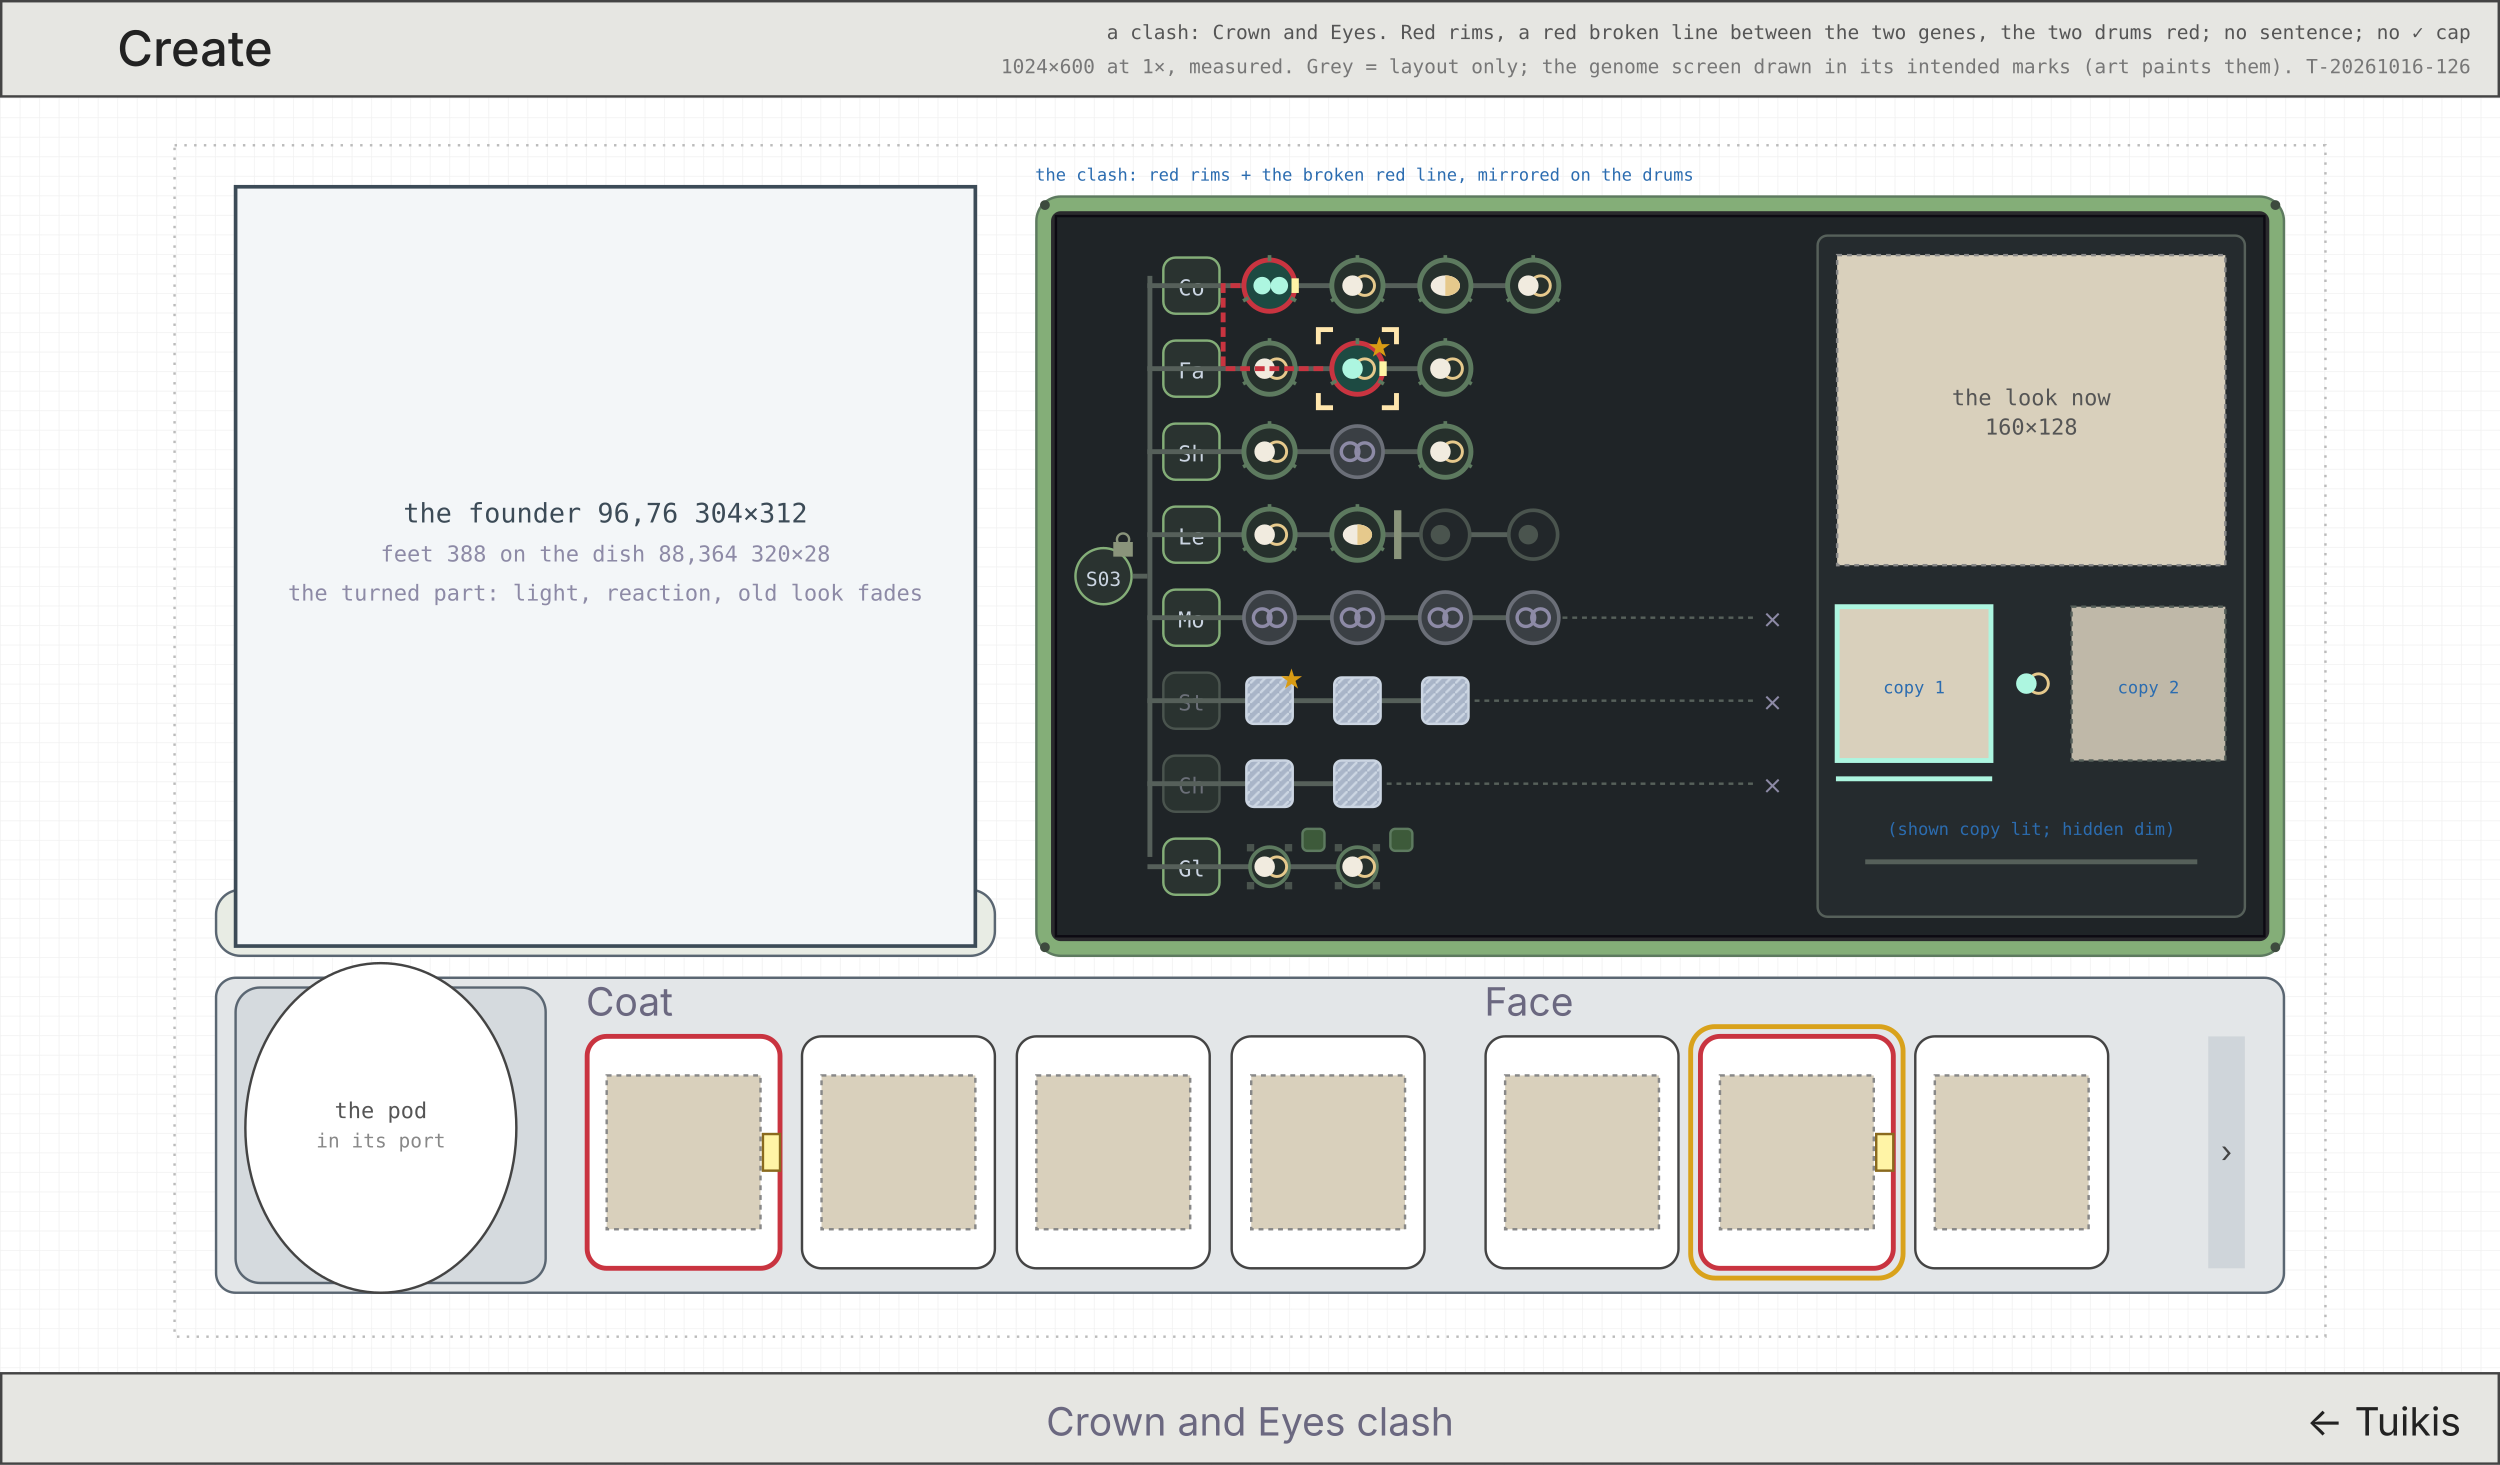
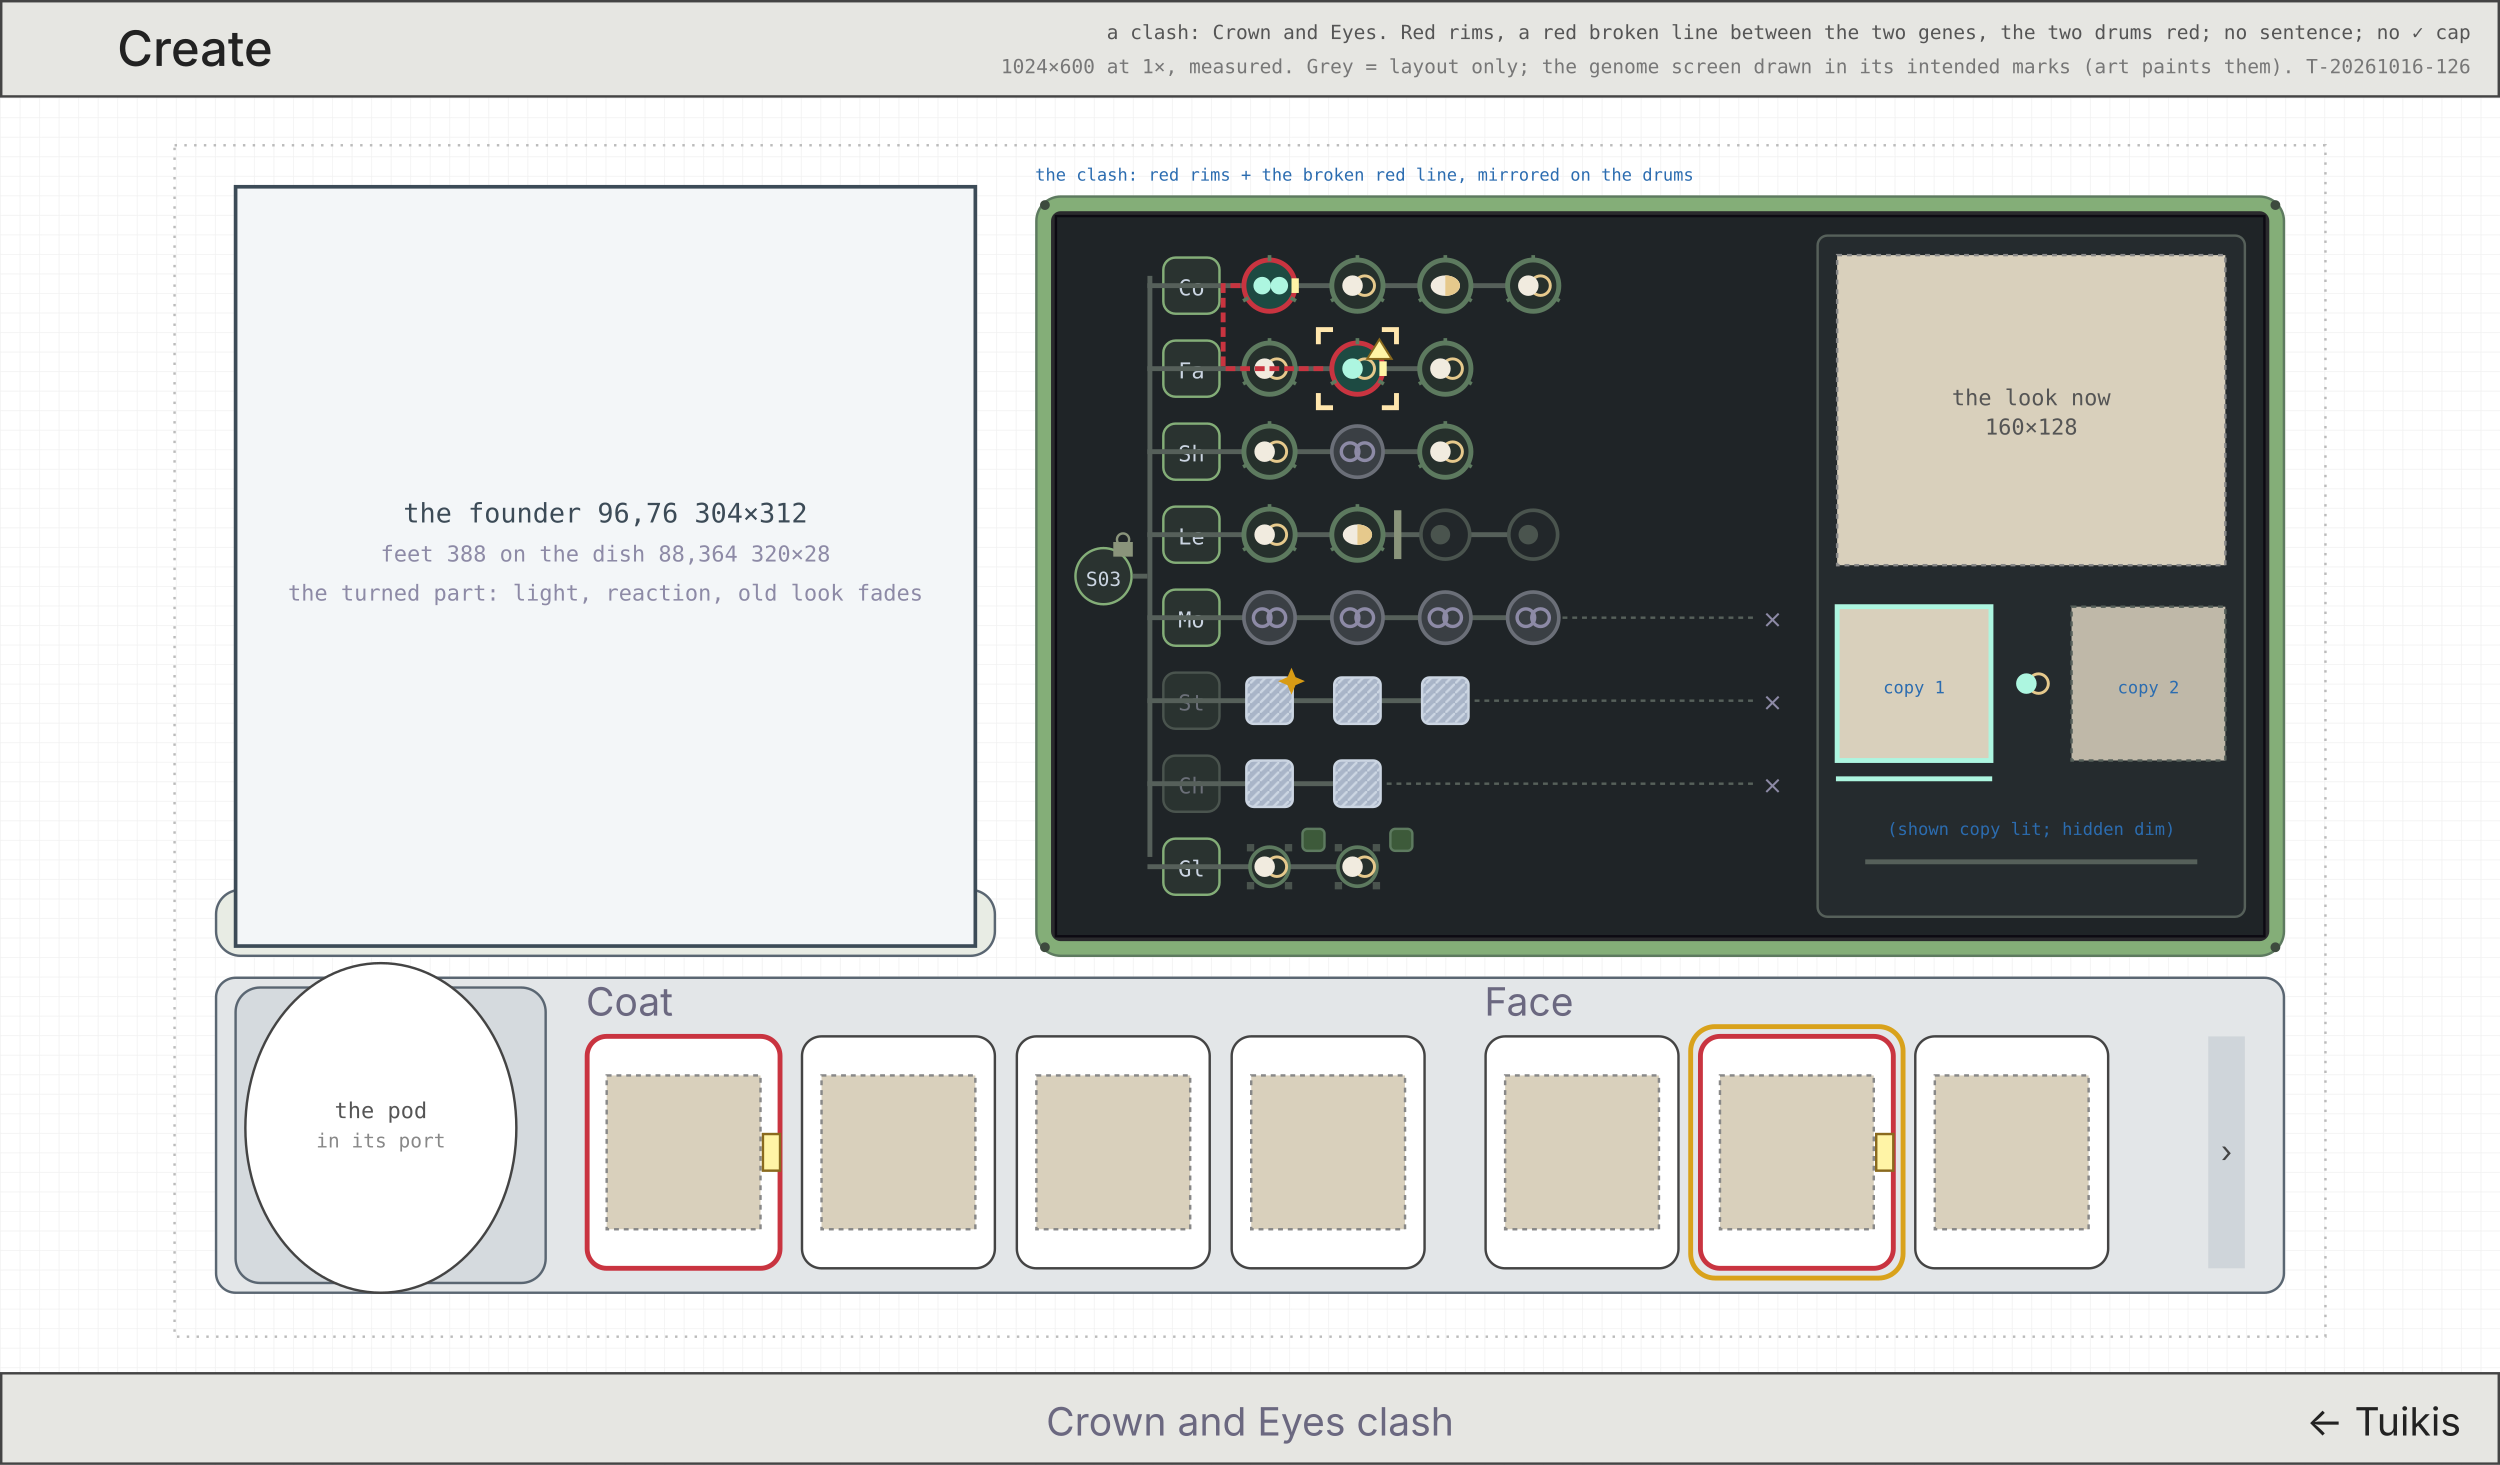
<svg xmlns="http://www.w3.org/2000/svg" viewBox="0 0 1024 600" width="1024" height="600" font-family="Inter, DejaVu Sans, sans-serif">
  <defs>
    <pattern id="g8" width="8" height="8" patternUnits="userSpaceOnUse">
      <path d="M8 0H0V8" fill="none" stroke="#efefef" stroke-width="0.5" />
    </pattern>
    <pattern id="fr" width="4" height="4" patternUnits="userSpaceOnUse">
      <rect width="4" height="4" fill="#a9b5c8" />
      <path d="M0 4L4 0" stroke="#cbd5e2" stroke-width="1" />
    </pattern>
  </defs>
  <rect width="1024" height="600" fill="#fff" />
  <rect width="1024" height="600" fill="url(#g8)" />
  <rect x="71.5" y="59.5" width="881" height="488" fill="none" stroke="#bbb" stroke-width="1" stroke-dasharray="1 3" />
  <rect x="0.5" y="0.5" width="1023" height="39" fill="#e6e6e2" stroke="#444" stroke-width="1" />
  <text x="48" y="27" font-size="20" fill="#222" text-anchor="start" font-weight="500">Create</text>
  <text x="1012" y="16" font-size="8" fill="#555" text-anchor="end" font-family="DejaVu Sans Mono, monospace">a clash: Crown and Eyes. Red rims, a red broken line between the two genes, the two drums red; no sentence; no ✓ cap</text>
  <text x="1012" y="30" font-size="8" fill="#777" text-anchor="end" font-family="DejaVu Sans Mono, monospace">1024×600 at 1×, measured. Grey = layout only; the genome screen drawn in its intended marks (art paints them). T-20261016-126</text>
  <rect x="88.5" y="364.5" width="319" height="27" fill="#e8ece4" stroke="#5a6672" stroke-width="1" rx="10" />
  <rect x="96.5" y="76.5" width="303" height="311" fill="#f3f6f8" stroke="#3c4b57" stroke-width="1.5" />
  <text x="248" y="214" font-size="11" fill="#3c4b57" text-anchor="middle" font-family="DejaVu Sans Mono, monospace">the founder 96,76 304×312</text>
  <text x="248" y="230" font-size="9" fill="#8d8aa6" text-anchor="middle" font-family="DejaVu Sans Mono, monospace">feet 388 on the dish 88,364 320×28</text>
  <text x="248" y="246" font-size="9" fill="#8d8aa6" text-anchor="middle" font-family="DejaVu Sans Mono, monospace">the turned part: light, reaction, old look fades</text>
  <rect x="88.5" y="400.5" width="847" height="129" fill="#e3e6e8" stroke="#5a6672" stroke-width="1" rx="8" />
  <rect x="96.5" y="404.5" width="127" height="121" fill="#d5dade" stroke="#5a6672" stroke-width="1" rx="10" />
  <ellipse cx="156" cy="462" rx="55.5" ry="67.5" fill="#fff" stroke="#444" />
  <text x="156" y="458" font-size="9" fill="#555" text-anchor="middle" font-family="DejaVu Sans Mono, monospace">the pod</text>
  <text x="156" y="470" font-size="8" fill="#888" text-anchor="middle" font-family="DejaVu Sans Mono, monospace">in its port</text>
  <text x="240" y="416" font-size="16" fill="#6b6880" text-anchor="start">Coat</text>
  <rect x="240.5" y="424.5" width="79" height="95" fill="#fff" stroke="#c93440" stroke-width="2" rx="8" />
  <rect x="248.5" y="440.5" width="63" height="63" fill="#d9d0bc" stroke="#888" stroke-width="1" stroke-dasharray="2 2" />
  <rect x="312.5" y="464.5" width="7" height="15" fill="#fff4a6" stroke="#8a6a1e" stroke-width="1" />
  <rect x="328.5" y="424.5" width="79" height="95" fill="#fff" stroke="#444" stroke-width="1" rx="8" />
  <rect x="336.5" y="440.5" width="63" height="63" fill="#d9d0bc" stroke="#888" stroke-width="1" stroke-dasharray="2 2" />
  <rect x="416.5" y="424.5" width="79" height="95" fill="#fff" stroke="#444" stroke-width="1" rx="8" />
  <rect x="424.5" y="440.5" width="63" height="63" fill="#d9d0bc" stroke="#888" stroke-width="1" stroke-dasharray="2 2" />
  <rect x="504.5" y="424.5" width="79" height="95" fill="#fff" stroke="#444" stroke-width="1" rx="8" />
  <rect x="512.5" y="440.5" width="63" height="63" fill="#d9d0bc" stroke="#888" stroke-width="1" stroke-dasharray="2 2" />
  <text x="608" y="416" font-size="16" fill="#6b6880" text-anchor="start">Face</text>
  <rect x="608.5" y="424.5" width="79" height="95" fill="#fff" stroke="#444" stroke-width="1" rx="8" />
  <rect x="616.5" y="440.5" width="63" height="63" fill="#d9d0bc" stroke="#888" stroke-width="1" stroke-dasharray="2 2" />
  <rect x="696.5" y="424.5" width="79" height="95" fill="#fff" stroke="#c93440" stroke-width="2" rx="8" />
  <rect x="704.5" y="440.5" width="63" height="63" fill="#d9d0bc" stroke="#888" stroke-width="1" stroke-dasharray="2 2" />
  <rect x="768.5" y="464.5" width="7" height="15" fill="#fff4a6" stroke="#8a6a1e" stroke-width="1" />
  <rect x="692.5" y="420.5" width="87" height="103" fill="none" stroke="#d9a21b" stroke-width="2" rx="10" />
  <rect x="784.5" y="424.5" width="79" height="95" fill="#fff" stroke="#444" stroke-width="1" rx="8" />
  <rect x="792.5" y="440.5" width="63" height="63" fill="#d9d0bc" stroke="#888" stroke-width="1" stroke-dasharray="2 2" />
  <rect x="904.5" y="424.5" width="15" height="95" fill="#cfd5da" stroke="none" stroke-width="1" />
  <text x="912" y="476" font-size="12" fill="#444" text-anchor="middle">›</text>
  <rect x="424.5" y="80.5" width="511" height="311" fill="#84ae78" stroke="#5d7a5f" stroke-width="1" rx="10" />
  <rect x="430.5" y="86.5" width="499" height="299" fill="#2a2a2d" stroke="none" stroke-width="1" rx="4" />
  <rect x="432.5" y="88.5" width="495" height="295" fill="#1f2427" stroke="#0c0a12" stroke-width="1" />
  <circle cx="428" cy="84" r="2" fill="#3d4a3e" stroke="none" stroke-width="1" />
  <circle cx="932" cy="84" r="2" fill="#3d4a3e" stroke="none" stroke-width="1" />
  <circle cx="428" cy="388" r="2" fill="#3d4a3e" stroke="none" stroke-width="1" />
  <circle cx="932" cy="388" r="2" fill="#3d4a3e" stroke="none" stroke-width="1" />
  <rect x="470" y="113" width="2" height="238" fill="#56605a" />
  <rect x="440.5" y="224.5" width="23" height="23" fill="#2a3330" stroke="#84ae78" stroke-width="1" rx="12" />
  <text x="452" y="240" font-size="8" fill="#cbd5e2" text-anchor="middle" font-family="DejaVu Sans Mono, monospace">S03</text>
  <rect x="464" y="235" width="6" height="2" fill="#56605a" />
  <rect x="456" y="222" width="8" height="6" fill="#8a947b" />
  <rect x="457.5" y="218.5" width="5" height="5" fill="none" stroke="#8a947b" stroke-width="1" rx="3" />
  <rect x="476.5" y="105.5" width="23" height="23" fill="#2a3330" stroke="#84ae78" stroke-width="1" rx="5" />
  <text x="488" y="121" font-size="9" fill="#cbd5e2" text-anchor="middle" font-family="DejaVu Sans Mono, monospace">Co</text>
  <rect x="470" y="116" width="158" height="2" fill="#56605a" />
  <circle cx="520" cy="117" r="10.5" fill="#1d4a42" stroke="#c93440" stroke-width="2" />
  <line x1="520.0" y1="107.0" x2="520.0" y2="104.5" stroke="#5d7a5f" stroke-width="1.5" />
  <line x1="528.66" y1="122.0" x2="530.825" y2="123.25" stroke="#5d7a5f" stroke-width="1.5" />
  <line x1="511.34" y1="122.0" x2="509.175" y2="123.25" stroke="#5d7a5f" stroke-width="1.5" />
  <circle cx="517" cy="117" r="3.6" fill="#adf6e0" stroke="none" stroke-width="1" />
  <circle cx="524" cy="117" r="3.6" fill="#adf6e0" stroke="none" stroke-width="1" />
  <rect x="529" y="114" width="3" height="6" fill="#fff4a6" />
  <circle cx="556" cy="117" r="10.5" fill="#26302c" stroke="#5d7a5f" stroke-width="2" />
  <line x1="556.0" y1="107.0" x2="556.0" y2="104.5" stroke="#5d7a5f" stroke-width="1.5" />
  <line x1="564.66" y1="122.0" x2="566.825" y2="123.25" stroke="#5d7a5f" stroke-width="1.5" />
  <line x1="547.34" y1="122.0" x2="545.175" y2="123.25" stroke="#5d7a5f" stroke-width="1.5" />
  <circle cx="559" cy="117" r="4" fill="none" stroke="#e6c98c" stroke-width="1.2" />
  <circle cx="554" cy="117" r="4.2" fill="#f1ebdf" stroke="none" stroke-width="1" />
  <circle cx="592" cy="117" r="10.5" fill="#26302c" stroke="#5d7a5f" stroke-width="2" />
  <line x1="592.0" y1="107.0" x2="592.0" y2="104.5" stroke="#5d7a5f" stroke-width="1.5" />
  <line x1="600.66" y1="122.0" x2="602.825" y2="123.25" stroke="#5d7a5f" stroke-width="1.5" />
  <line x1="583.34" y1="122.0" x2="581.175" y2="123.25" stroke="#5d7a5f" stroke-width="1.5" />
  <ellipse cx="592" cy="117" rx="6" ry="4.2" fill="#f1ebdf" />
  <path d="M592 112.8A6 4.2 0 0 1 592 121.2Z" fill="#e6c98c" />
  <circle cx="628" cy="117" r="10.5" fill="#26302c" stroke="#5d7a5f" stroke-width="2" />
  <line x1="628.0" y1="107.0" x2="628.0" y2="104.5" stroke="#5d7a5f" stroke-width="1.5" />
  <line x1="636.66" y1="122.0" x2="638.825" y2="123.25" stroke="#5d7a5f" stroke-width="1.5" />
  <line x1="619.34" y1="122.0" x2="617.175" y2="123.25" stroke="#5d7a5f" stroke-width="1.5" />
  <circle cx="631" cy="117" r="4" fill="none" stroke="#e6c98c" stroke-width="1.2" />
  <circle cx="626" cy="117" r="4.2" fill="#f1ebdf" stroke="none" stroke-width="1" />
  <rect x="476.5" y="139.5" width="23" height="23" fill="#2a3330" stroke="#84ae78" stroke-width="1" rx="5" />
  <text x="488" y="155" font-size="9" fill="#cbd5e2" text-anchor="middle" font-family="DejaVu Sans Mono, monospace">Fa</text>
  <rect x="470" y="150" width="122" height="2" fill="#56605a" />
  <circle cx="520" cy="151" r="10.5" fill="#26302c" stroke="#5d7a5f" stroke-width="2" />
  <line x1="520.0" y1="141.0" x2="520.0" y2="138.5" stroke="#5d7a5f" stroke-width="1.5" />
  <line x1="528.66" y1="156.0" x2="530.825" y2="157.25" stroke="#5d7a5f" stroke-width="1.5" />
  <line x1="511.34" y1="156.0" x2="509.175" y2="157.25" stroke="#5d7a5f" stroke-width="1.5" />
  <circle cx="523" cy="151" r="4" fill="none" stroke="#e6c98c" stroke-width="1.2" />
  <circle cx="518" cy="151" r="4.2" fill="#f1ebdf" stroke="none" stroke-width="1" />
  <circle cx="556" cy="151" r="10.5" fill="#1d4a42" stroke="#c93440" stroke-width="2" />
  <line x1="556.0" y1="141.0" x2="556.0" y2="138.5" stroke="#5d7a5f" stroke-width="1.5" />
  <line x1="564.66" y1="156.0" x2="566.825" y2="157.25" stroke="#5d7a5f" stroke-width="1.5" />
  <line x1="547.34" y1="156.0" x2="545.175" y2="157.25" stroke="#5d7a5f" stroke-width="1.5" />
  <circle cx="559" cy="151" r="4" fill="none" stroke="#e6c98c" stroke-width="1.2" />
  <circle cx="554" cy="151" r="4.2" fill="#adf6e0" stroke="none" stroke-width="1" />
  <rect x="565" y="148" width="3" height="6" fill="#fff4a6" />
-   <text x="565" y="146" font-size="10" fill="#d89b14" text-anchor="middle">★</text>
+   <path d="M565 139L570 147L560 147Z" fill="#fff4a6" stroke="#8a6a1e" stroke-width="0.8" />
  <path d="M540 141V135H546" fill="none" stroke="#ffe6ad" stroke-width="2" />
  <path d="M572 141V135H566" fill="none" stroke="#ffe6ad" stroke-width="2" />
  <path d="M540 161V167H546" fill="none" stroke="#ffe6ad" stroke-width="2" />
  <path d="M572 161V167H566" fill="none" stroke="#ffe6ad" stroke-width="2" />
  <circle cx="592" cy="151" r="10.5" fill="#26302c" stroke="#5d7a5f" stroke-width="2" />
  <line x1="592.0" y1="141.0" x2="592.0" y2="138.5" stroke="#5d7a5f" stroke-width="1.5" />
  <line x1="600.66" y1="156.0" x2="602.825" y2="157.25" stroke="#5d7a5f" stroke-width="1.5" />
  <line x1="583.34" y1="156.0" x2="581.175" y2="157.25" stroke="#5d7a5f" stroke-width="1.5" />
  <circle cx="595" cy="151" r="4" fill="none" stroke="#e6c98c" stroke-width="1.2" />
  <circle cx="590" cy="151" r="4.2" fill="#f1ebdf" stroke="none" stroke-width="1" />
  <rect x="476.5" y="173.5" width="23" height="23" fill="#2a3330" stroke="#84ae78" stroke-width="1" rx="5" />
  <text x="488" y="189" font-size="9" fill="#cbd5e2" text-anchor="middle" font-family="DejaVu Sans Mono, monospace">Sh</text>
  <rect x="470" y="184" width="122" height="2" fill="#56605a" />
  <circle cx="520" cy="185" r="10.5" fill="#26302c" stroke="#5d7a5f" stroke-width="2" />
  <line x1="520.0" y1="175.0" x2="520.0" y2="172.5" stroke="#5d7a5f" stroke-width="1.5" />
  <line x1="528.66" y1="190.0" x2="530.825" y2="191.25" stroke="#5d7a5f" stroke-width="1.5" />
  <line x1="511.34" y1="190.0" x2="509.175" y2="191.25" stroke="#5d7a5f" stroke-width="1.5" />
  <circle cx="523" cy="185" r="4" fill="none" stroke="#e6c98c" stroke-width="1.2" />
  <circle cx="518" cy="185" r="4.2" fill="#f1ebdf" stroke="none" stroke-width="1" />
  <circle cx="556" cy="185" r="10.5" fill="#3a3f44" stroke="#6b6f78" stroke-width="1.5" />
  <circle cx="553" cy="185" r="3.6" fill="none" stroke="#8d8aa6" stroke-width="1.4" />
  <circle cx="559" cy="185" r="3.6" fill="none" stroke="#8d8aa6" stroke-width="1.4" />
  <circle cx="592" cy="185" r="10.5" fill="#26302c" stroke="#5d7a5f" stroke-width="2" />
  <line x1="592.0" y1="175.0" x2="592.0" y2="172.5" stroke="#5d7a5f" stroke-width="1.5" />
  <line x1="600.66" y1="190.0" x2="602.825" y2="191.25" stroke="#5d7a5f" stroke-width="1.5" />
  <line x1="583.34" y1="190.0" x2="581.175" y2="191.25" stroke="#5d7a5f" stroke-width="1.5" />
  <circle cx="595" cy="185" r="4" fill="none" stroke="#e6c98c" stroke-width="1.2" />
  <circle cx="590" cy="185" r="4.2" fill="#f1ebdf" stroke="none" stroke-width="1" />
  <rect x="476.5" y="207.5" width="23" height="23" fill="#2a3330" stroke="#84ae78" stroke-width="1" rx="5" />
  <text x="488" y="223" font-size="9" fill="#cbd5e2" text-anchor="middle" font-family="DejaVu Sans Mono, monospace">Le</text>
  <rect x="470" y="218" width="158" height="2" fill="#56605a" />
  <circle cx="520" cy="219" r="10.5" fill="#26302c" stroke="#5d7a5f" stroke-width="2" />
  <line x1="520.0" y1="209.0" x2="520.0" y2="206.5" stroke="#5d7a5f" stroke-width="1.5" />
  <line x1="528.66" y1="224.0" x2="530.825" y2="225.25" stroke="#5d7a5f" stroke-width="1.5" />
  <line x1="511.34" y1="224.0" x2="509.175" y2="225.25" stroke="#5d7a5f" stroke-width="1.5" />
  <circle cx="523" cy="219" r="4" fill="none" stroke="#e6c98c" stroke-width="1.2" />
  <circle cx="518" cy="219" r="4.2" fill="#f1ebdf" stroke="none" stroke-width="1" />
  <circle cx="556" cy="219" r="10.5" fill="#26302c" stroke="#5d7a5f" stroke-width="2" />
  <line x1="556.0" y1="209.0" x2="556.0" y2="206.5" stroke="#5d7a5f" stroke-width="1.5" />
  <line x1="564.66" y1="224.0" x2="566.825" y2="225.25" stroke="#5d7a5f" stroke-width="1.5" />
  <line x1="547.34" y1="224.0" x2="545.175" y2="225.25" stroke="#5d7a5f" stroke-width="1.5" />
  <ellipse cx="556" cy="219" rx="6" ry="4.2" fill="#f1ebdf" />
  <path d="M556 214.8A6 4.2 0 0 1 556 223.2Z" fill="#e6c98c" />
  <rect x="571" y="209" width="3" height="20" fill="#8a947b" />
  <circle cx="592" cy="219" r="10" fill="#22272a" stroke="#4a544e" stroke-width="1.5" />
  <circle cx="590" cy="219" r="4" fill="#4a544e" stroke="none" stroke-width="1" />
  <circle cx="628" cy="219" r="10" fill="#22272a" stroke="#4a544e" stroke-width="1.5" />
  <circle cx="626" cy="219" r="4" fill="#4a544e" stroke="none" stroke-width="1" />
  <rect x="476.5" y="241.5" width="23" height="23" fill="#2a3330" stroke="#84ae78" stroke-width="1" rx="5" />
  <text x="488" y="257" font-size="9" fill="#cbd5e2" text-anchor="middle" font-family="DejaVu Sans Mono, monospace">Mo</text>
  <rect x="470" y="252" width="158" height="2" fill="#56605a" />
  <line x1="640" y1="253" x2="720" y2="253" stroke="#56605a" stroke-dasharray="2 2" />
  <text x="726" y="257" font-size="10" fill="#8d8aa6" text-anchor="middle">⨯</text>
  <circle cx="520" cy="253" r="10.5" fill="#3a3f44" stroke="#6b6f78" stroke-width="1.5" />
  <circle cx="517" cy="253" r="3.6" fill="none" stroke="#8d8aa6" stroke-width="1.4" />
  <circle cx="523" cy="253" r="3.6" fill="none" stroke="#8d8aa6" stroke-width="1.4" />
  <circle cx="556" cy="253" r="10.5" fill="#3a3f44" stroke="#6b6f78" stroke-width="1.5" />
  <circle cx="553" cy="253" r="3.6" fill="none" stroke="#8d8aa6" stroke-width="1.4" />
  <circle cx="559" cy="253" r="3.6" fill="none" stroke="#8d8aa6" stroke-width="1.4" />
  <circle cx="592" cy="253" r="10.5" fill="#3a3f44" stroke="#6b6f78" stroke-width="1.5" />
  <circle cx="589" cy="253" r="3.6" fill="none" stroke="#8d8aa6" stroke-width="1.4" />
  <circle cx="595" cy="253" r="3.6" fill="none" stroke="#8d8aa6" stroke-width="1.4" />
  <circle cx="628" cy="253" r="10.5" fill="#3a3f44" stroke="#6b6f78" stroke-width="1.5" />
  <circle cx="625" cy="253" r="3.6" fill="none" stroke="#8d8aa6" stroke-width="1.4" />
  <circle cx="631" cy="253" r="3.6" fill="none" stroke="#8d8aa6" stroke-width="1.4" />
  <rect x="476.5" y="275.5" width="23" height="23" fill="#2a3330" stroke="#4a544e" stroke-width="1" rx="5" />
  <text x="488" y="291" font-size="9" fill="#6b6f78" text-anchor="middle" font-family="DejaVu Sans Mono, monospace">St</text>
  <rect x="470" y="286" width="122" height="2" fill="#56605a" />
  <line x1="604" y1="287" x2="720" y2="287" stroke="#56605a" stroke-dasharray="2 2" />
  <text x="726" y="291" font-size="10" fill="#8d8aa6" text-anchor="middle">⨯</text>
  <rect x="510.5" y="277.5" width="19" height="19" fill="url(#fr)" stroke="#cbd5e2" stroke-width="1" rx="3" />
-   <text x="529" y="282" font-size="10" fill="#d89b14" text-anchor="middle">★</text>
+   <path d="M529 273.5L530.65 277.35L534.5 279L530.65 280.65L529 284.5L527.35 280.65L523.5 279L527.35 277.35Z" fill="#d89b14" />
  <rect x="546.5" y="277.5" width="19" height="19" fill="url(#fr)" stroke="#cbd5e2" stroke-width="1" rx="3" />
  <rect x="582.5" y="277.5" width="19" height="19" fill="url(#fr)" stroke="#cbd5e2" stroke-width="1" rx="3" />
  <rect x="476.5" y="309.5" width="23" height="23" fill="#2a3330" stroke="#4a544e" stroke-width="1" rx="5" />
  <text x="488" y="325" font-size="9" fill="#6b6f78" text-anchor="middle" font-family="DejaVu Sans Mono, monospace">Ch</text>
  <rect x="470" y="320" width="86" height="2" fill="#56605a" />
  <line x1="568" y1="321" x2="720" y2="321" stroke="#56605a" stroke-dasharray="2 2" />
  <text x="726" y="325" font-size="10" fill="#8d8aa6" text-anchor="middle">⨯</text>
  <rect x="510.5" y="311.5" width="19" height="19" fill="url(#fr)" stroke="#cbd5e2" stroke-width="1" rx="3" />
  <rect x="546.5" y="311.5" width="19" height="19" fill="url(#fr)" stroke="#cbd5e2" stroke-width="1" rx="3" />
  <rect x="476.5" y="343.5" width="23" height="23" fill="#2a3330" stroke="#84ae78" stroke-width="1" rx="5" />
  <text x="488" y="359" font-size="9" fill="#cbd5e2" text-anchor="middle" font-family="DejaVu Sans Mono, monospace">Gl</text>
  <rect x="470" y="354" width="86" height="2" fill="#56605a" />
  <circle cx="520" cy="355" r="8" fill="#26302c" stroke="#5d7a5f" stroke-width="1.5" />
  <circle cx="523" cy="355" r="4" fill="none" stroke="#e6c98c" stroke-width="1.2" />
  <circle cx="518" cy="355" r="4.2" fill="#f1ebdf" stroke="none" stroke-width="1" />
  <rect x="510.722" y="345.722" width="3" height="3" fill="#4a544e" />
  <rect x="526.278" y="345.722" width="3" height="3" fill="#4a544e" />
  <rect x="526.278" y="361.278" width="3" height="3" fill="#4a544e" />
  <rect x="510.722" y="361.278" width="3" height="3" fill="#4a544e" />
  <rect x="533.5" y="339.5" width="9" height="9" fill="#3d5a3a" stroke="#5d7a5f" stroke-width="1" rx="2" />
  <circle cx="556" cy="355" r="8" fill="#26302c" stroke="#5d7a5f" stroke-width="1.5" />
  <circle cx="559" cy="355" r="4" fill="none" stroke="#e6c98c" stroke-width="1.2" />
  <circle cx="554" cy="355" r="4.2" fill="#f1ebdf" stroke="none" stroke-width="1" />
  <rect x="546.722" y="345.722" width="3" height="3" fill="#4a544e" />
  <rect x="562.278" y="345.722" width="3" height="3" fill="#4a544e" />
  <rect x="562.278" y="361.278" width="3" height="3" fill="#4a544e" />
  <rect x="546.722" y="361.278" width="3" height="3" fill="#4a544e" />
  <rect x="569.5" y="339.5" width="9" height="9" fill="#3d5a3a" stroke="#5d7a5f" stroke-width="1" rx="2" />
  <path d="M508 117H501V151H544" fill="none" stroke="#c93440" stroke-width="2" stroke-dasharray="4 2" />
  <rect x="744.5" y="96.5" width="175" height="279" fill="#252b2e" stroke="#56605a" stroke-width="1" rx="4" />
  <rect x="752.5" y="104.5" width="159" height="127" fill="#d9d0bc" stroke="#888" stroke-width="1" stroke-dasharray="2 2" />
  <text x="832" y="166" font-size="9" fill="#555" text-anchor="middle" font-family="DejaVu Sans Mono, monospace">the look now</text>
  <text x="832" y="178" font-size="9" fill="#555" text-anchor="middle" font-family="DejaVu Sans Mono, monospace">160×128</text>
  <rect x="752.5" y="248.5" width="63" height="63" fill="#d9d0bc" stroke="#adf6e0" stroke-width="2" />
  <rect x="848.5" y="248.5" width="63" height="63" fill="#bfb8a8" stroke="#56605a" stroke-width="1" stroke-dasharray="2 2" />
  <text x="784" y="284" font-size="7" fill="#2b6cb0" text-anchor="middle" font-family="DejaVu Sans Mono, monospace">copy 1</text>
  <text x="880" y="284" font-size="7" fill="#2b6cb0" text-anchor="middle" font-family="DejaVu Sans Mono, monospace">copy 2</text>
  <circle cx="835" cy="280" r="4" fill="none" stroke="#e6c98c" stroke-width="1.2" />
  <circle cx="830" cy="280" r="4.2" fill="#adf6e0" stroke="none" stroke-width="1" />
  <rect x="752" y="318" width="64" height="2" fill="#adf6e0" />
  <text x="832" y="342" font-size="7" fill="#2b6cb0" text-anchor="middle" font-family="DejaVu Sans Mono, monospace">(shown copy lit; hidden dim)</text>
  <rect x="764" y="352" width="136" height="2" fill="#56605a" />
  <text x="424" y="74" font-size="7" fill="#2b6cb0" text-anchor="start" font-family="DejaVu Sans Mono, monospace">the clash: red rims + the broken red line, mirrored on the drums</text>
  <rect x="0.5" y="562.5" width="1023" height="37" fill="#e6e6e2" stroke="#444" stroke-width="1" />
  <text x="512" y="588" font-size="16" fill="#6b6880" text-anchor="middle">Crown and Eyes clash</text>
  <text x="1008" y="588" font-size="16" fill="#222" text-anchor="end">← Tuikis</text>
</svg>
